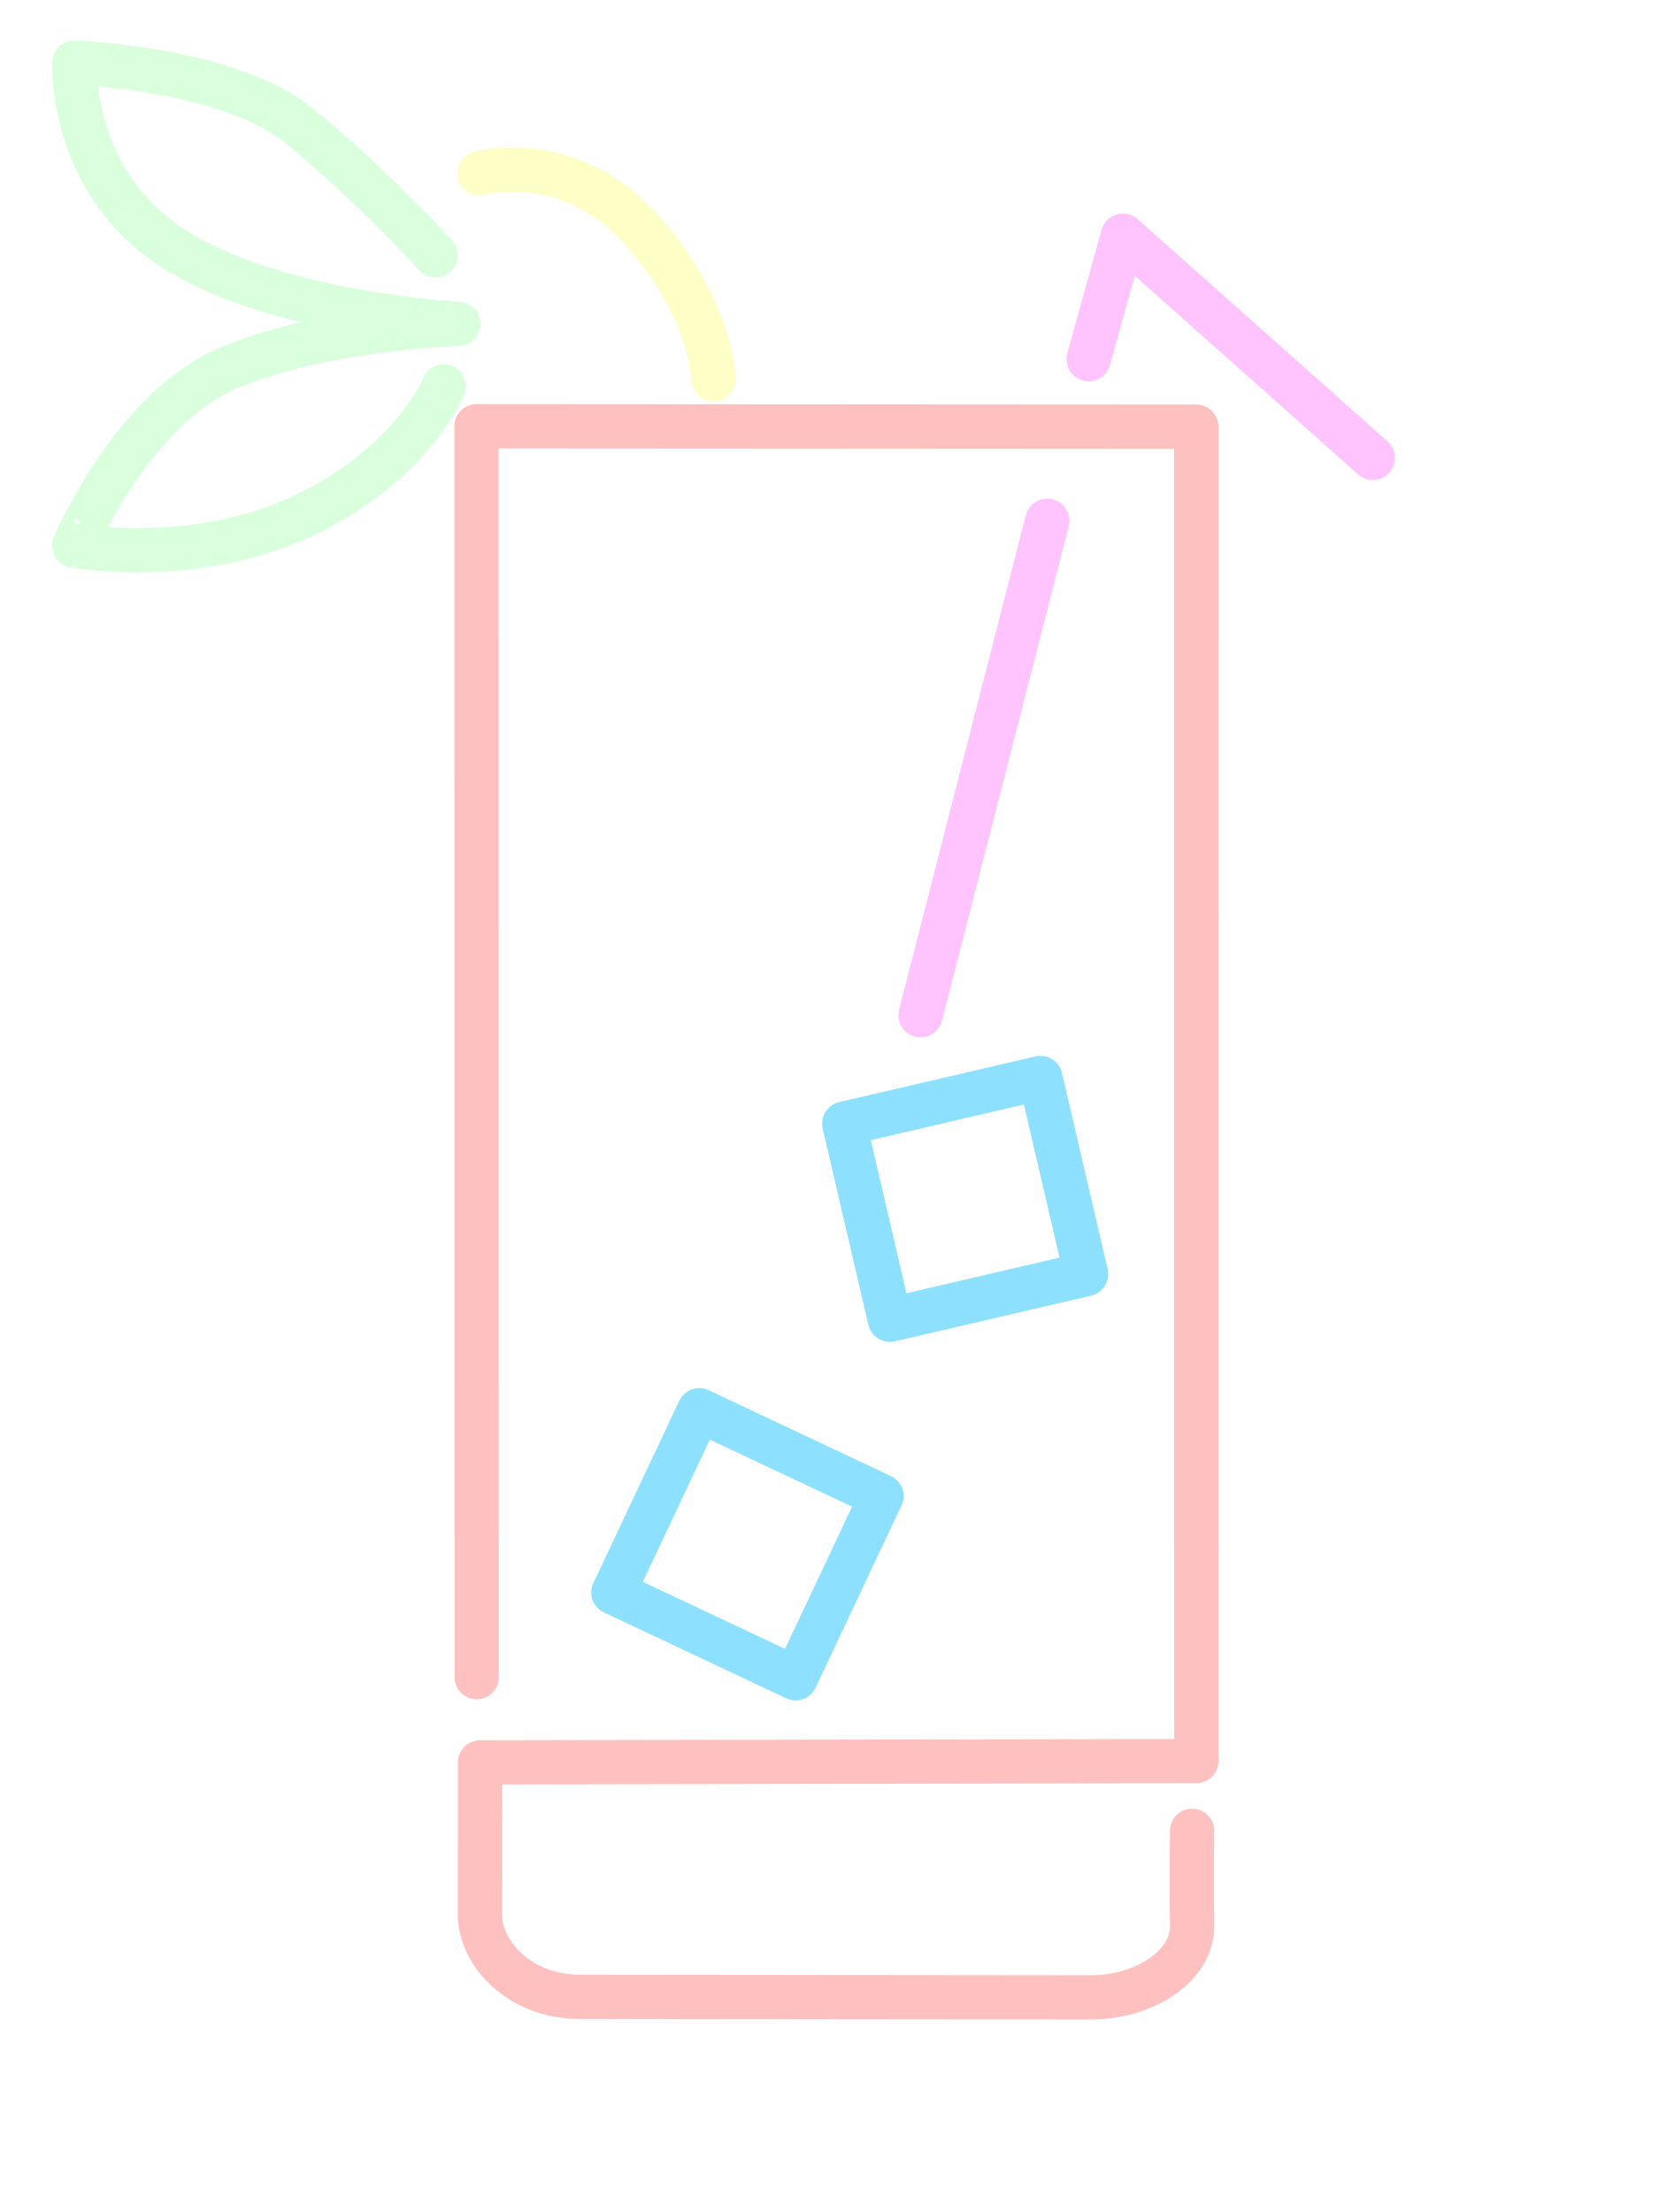
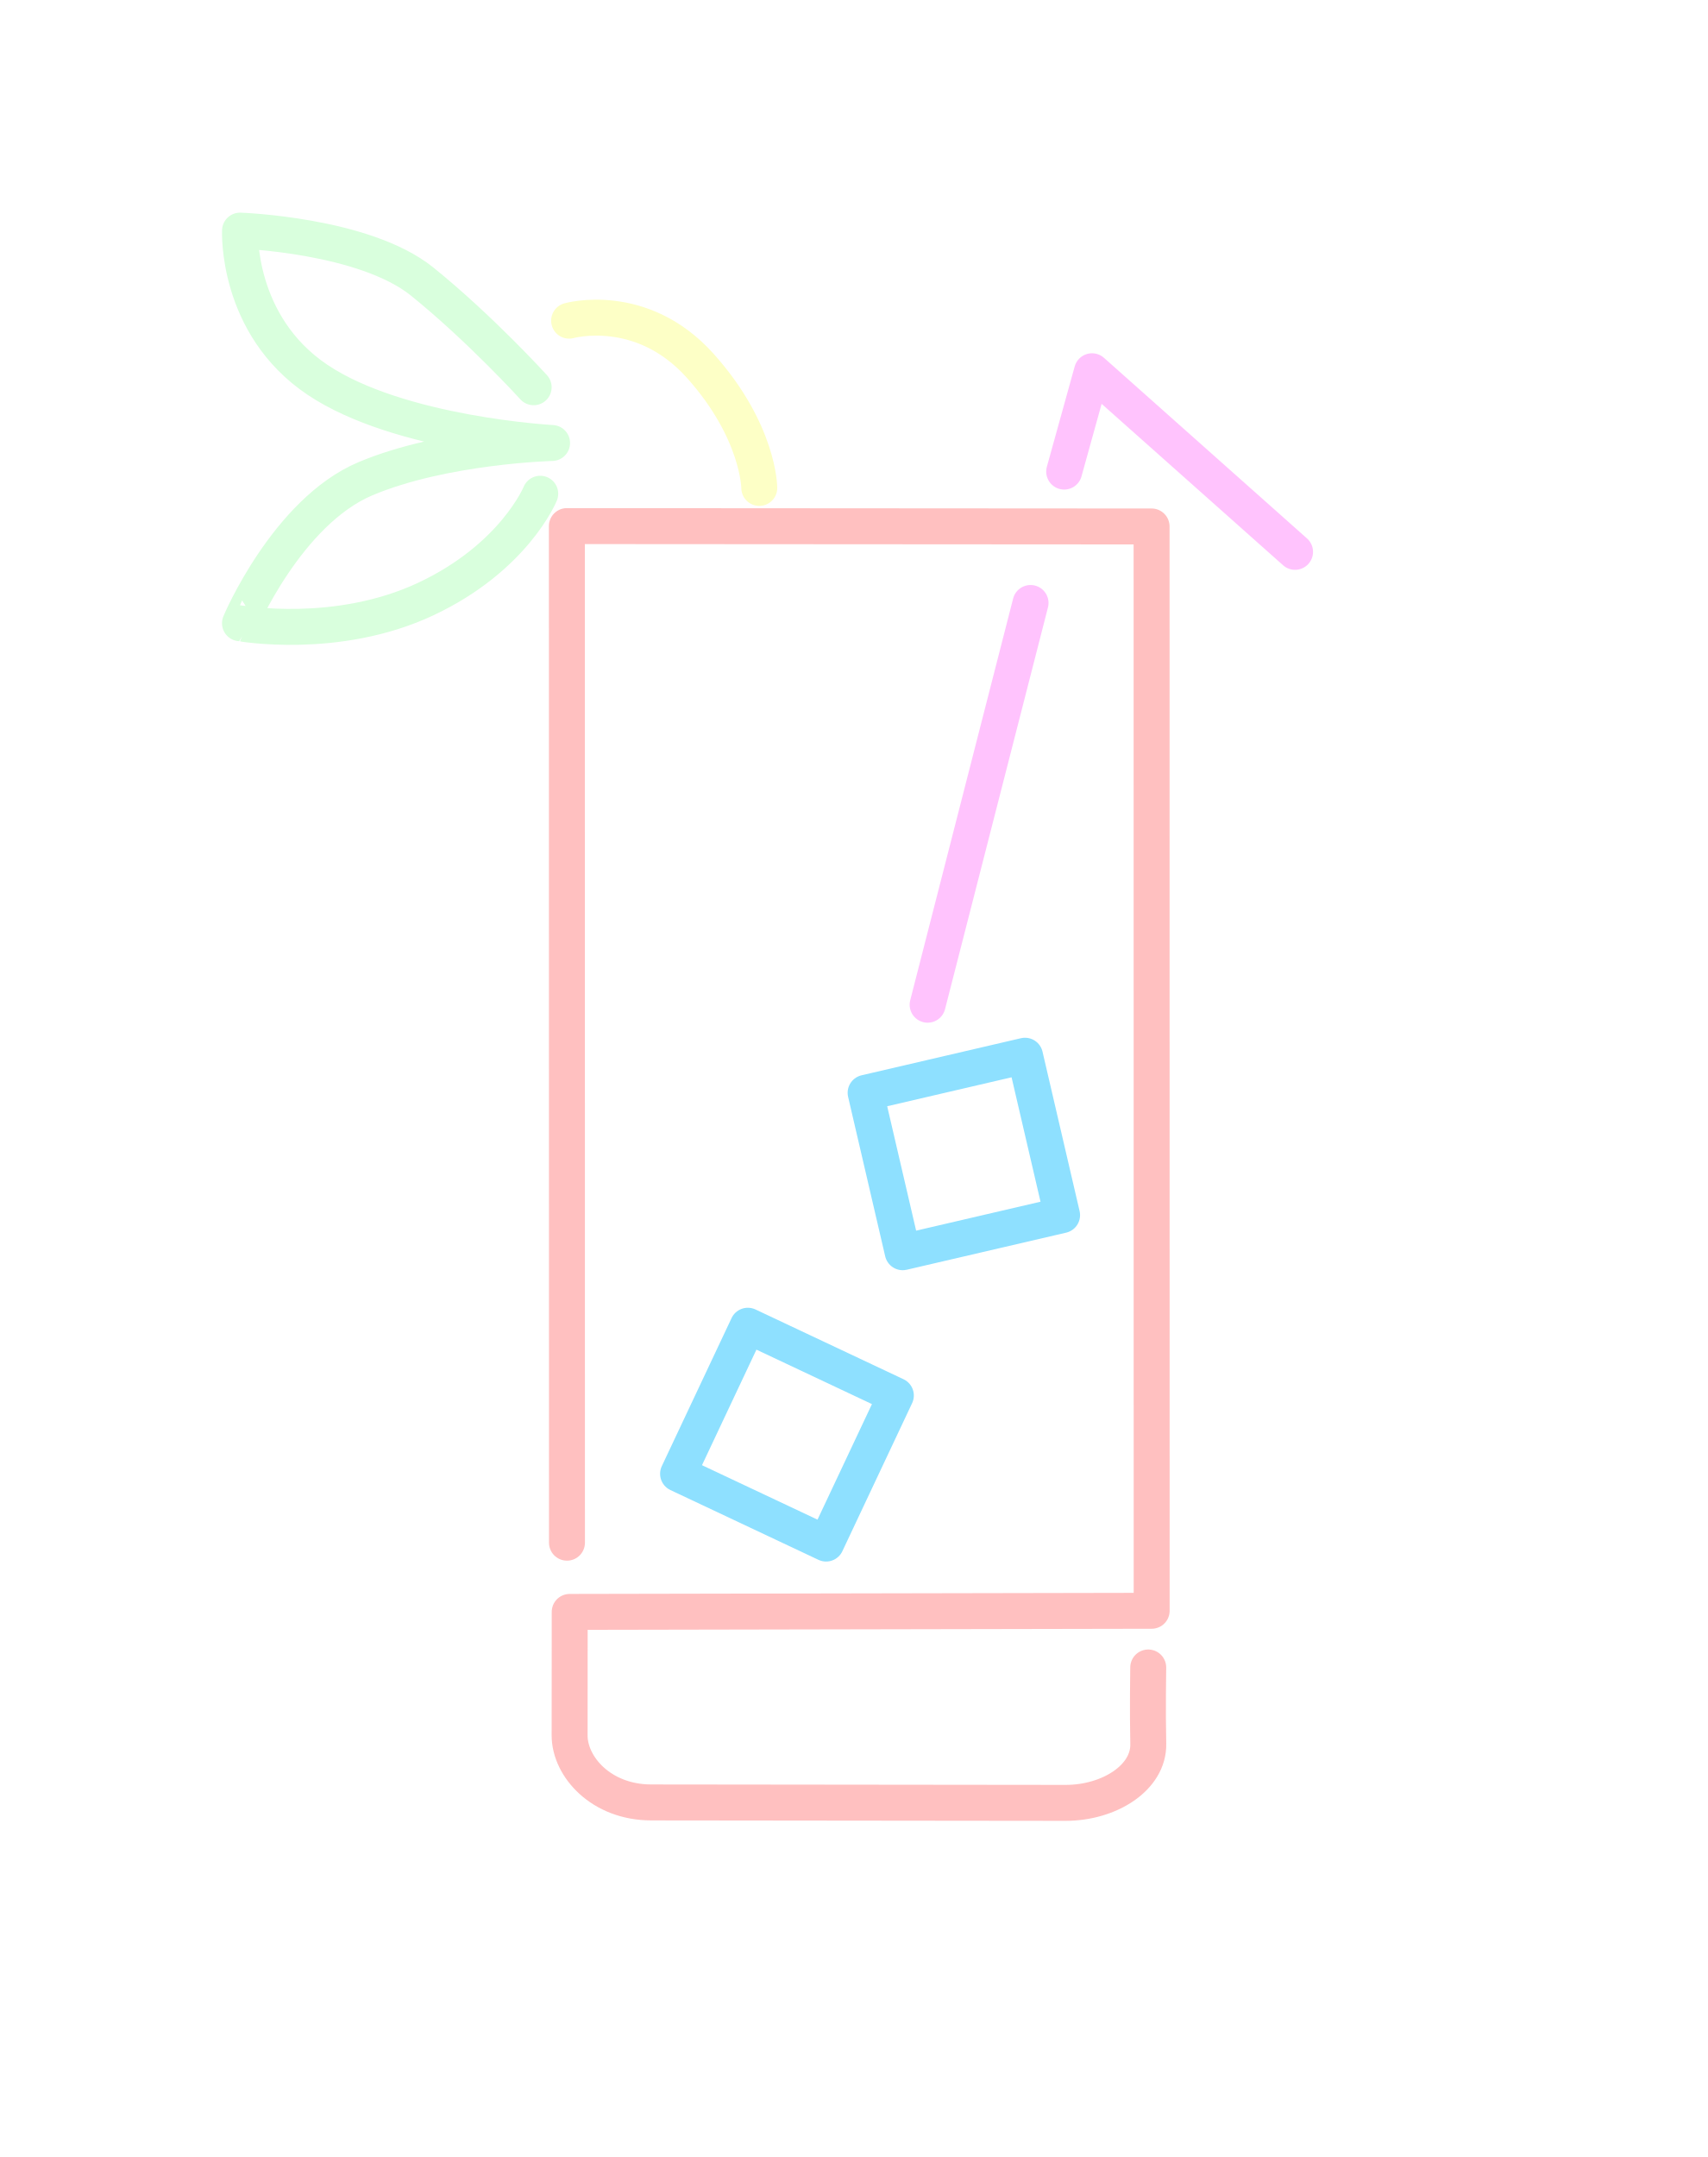
- <svg xmlns="http://www.w3.org/2000/svg" viewBox="0 0 150 200">
+ <svg xmlns="http://www.w3.org/2000/svg" viewBox="0 0 190 240">
  <style>
    .str {
      fill: none;
      stroke-linecap: round;
      stroke-linejoin: round;
      stroke-width: 4px;
    }
  </style>
-   <path style="stroke: rgb(255, 192, 192);" d="M 107.784 165.533 C 107.784 165.533 107.706 170.445 107.789 174.016 C 107.876 177.791 103.462 180.598 98.579 180.598 C 94.104 180.598 57.451 180.549 52.48 180.549 C 46.886 180.549 43.392 176.56 43.392 173.103 C 43.392 169.568 43.401 159.349 43.401 159.349 L 108.166 159.226 L 108.158 38.578 L 43.086 38.536 L 43.097 151.648" class="str" />
-   <rect x="58.176" y="114.147" width="18.212" height="18.212" style="stroke: rgb(142, 224, 255);" transform="matrix(0.904589, 0.426285, -0.426285, 0.904589, 59.2582, -0.548277)" class="str" />
-   <rect x="58.176" y="114.147" width="18.212" height="18.212" style="stroke: rgb(142, 224, 255);" transform="matrix(0.973991, -0.226585, 0.226585, 0.973991, -6.194349, 3.595434)" class="str" />
-   <polyline class="str" style="stroke: rgb(255, 195, 253);" points="98.43 32.472 101.528 21.307 124.124 41.403" />
-   <polyline class="str" style="stroke: rgb(255, 195, 253);" points="79.775 36.47 91.23 -8.231" transform="matrix(1, 0, 0, 1, 3.457837, 55.3214)" />
-   <path style="stroke: rgb(217, 255, 221);" d="M 40.122 34.936 C 40.122 34.936 37.23 42.044 27.351 46.668 C 17.472 51.292 6.73 49.346 6.706 49.346 C 6.682 49.346 11.964 36.944 20.661 33.271 C 29.358 29.598 41.438 29.289 41.438 29.289 C 41.438 29.289 24.466 28.377 15.349 22.269 C 6.232 16.161 6.711 5.661 6.711 5.661 C 6.711 5.661 20.542 6.137 26.973 11.322 C 33.404 16.507 39.39 23.087 39.39 23.087" class="str" />
-   <path style="stroke: rgb(253, 255, 198);" d="M 43.336 15.68 C 43.336 15.68 51.393 13.402 57.935 20.709 C 64.477 28.016 64.499 34.29 64.499 34.29" class="str" />
+   <path class="str" style="stroke: rgb(1, 1, 1);" d="M -100 -100 L -100 -100 M 300 300 L 300 300" />
+   <g transform="translate(20 20)">
+     <path style="stroke: rgb(255, 192, 192);" d="M 107.784 165.533 C 107.784 165.533 107.706 170.445 107.789 174.016 C 107.876 177.791 103.462 180.598 98.579 180.598 C 94.104 180.598 57.451 180.549 52.48 180.549 C 46.886 180.549 43.392 176.56 43.392 173.103 C 43.392 169.568 43.401 159.349 43.401 159.349 L 108.166 159.226 L 108.158 38.578 L 43.086 38.536 L 43.097 151.648" class="str" />
+     <rect x="58.176" y="114.147" width="18.212" height="18.212" style="stroke: rgb(142, 224, 255);" transform="matrix(0.904589, 0.426285, -0.426285, 0.904589, 59.2582, -0.548277)" class="str" />
+     <rect x="58.176" y="114.147" width="18.212" height="18.212" style="stroke: rgb(142, 224, 255);" transform="matrix(0.973991, -0.226585, 0.226585, 0.973991, -6.194349, 3.595434)" class="str" />
+     <polyline class="str" style="stroke: rgb(255, 195, 253);" points="98.43 32.472 101.528 21.307 124.124 41.403" />
+     <polyline class="str" style="stroke: rgb(255, 195, 253);" points="79.775 36.47 91.23 -8.231" transform="matrix(1, 0, 0, 1, 3.457837, 55.3214)" />
+     <path style="stroke: rgb(217, 255, 221);" d="M 40.122 34.936 C 40.122 34.936 37.23 42.044 27.351 46.668 C 17.472 51.292 6.73 49.346 6.706 49.346 C 6.682 49.346 11.964 36.944 20.661 33.271 C 29.358 29.598 41.438 29.289 41.438 29.289 C 41.438 29.289 24.466 28.377 15.349 22.269 C 6.232 16.161 6.711 5.661 6.711 5.661 C 6.711 5.661 20.542 6.137 26.973 11.322 C 33.404 16.507 39.39 23.087 39.39 23.087" class="str" />
+     <path style="stroke: rgb(253, 255, 198);" d="M 43.336 15.68 C 43.336 15.68 51.393 13.402 57.935 20.709 C 64.477 28.016 64.499 34.29 64.499 34.29" class="str" />
+   </g>
</svg>
